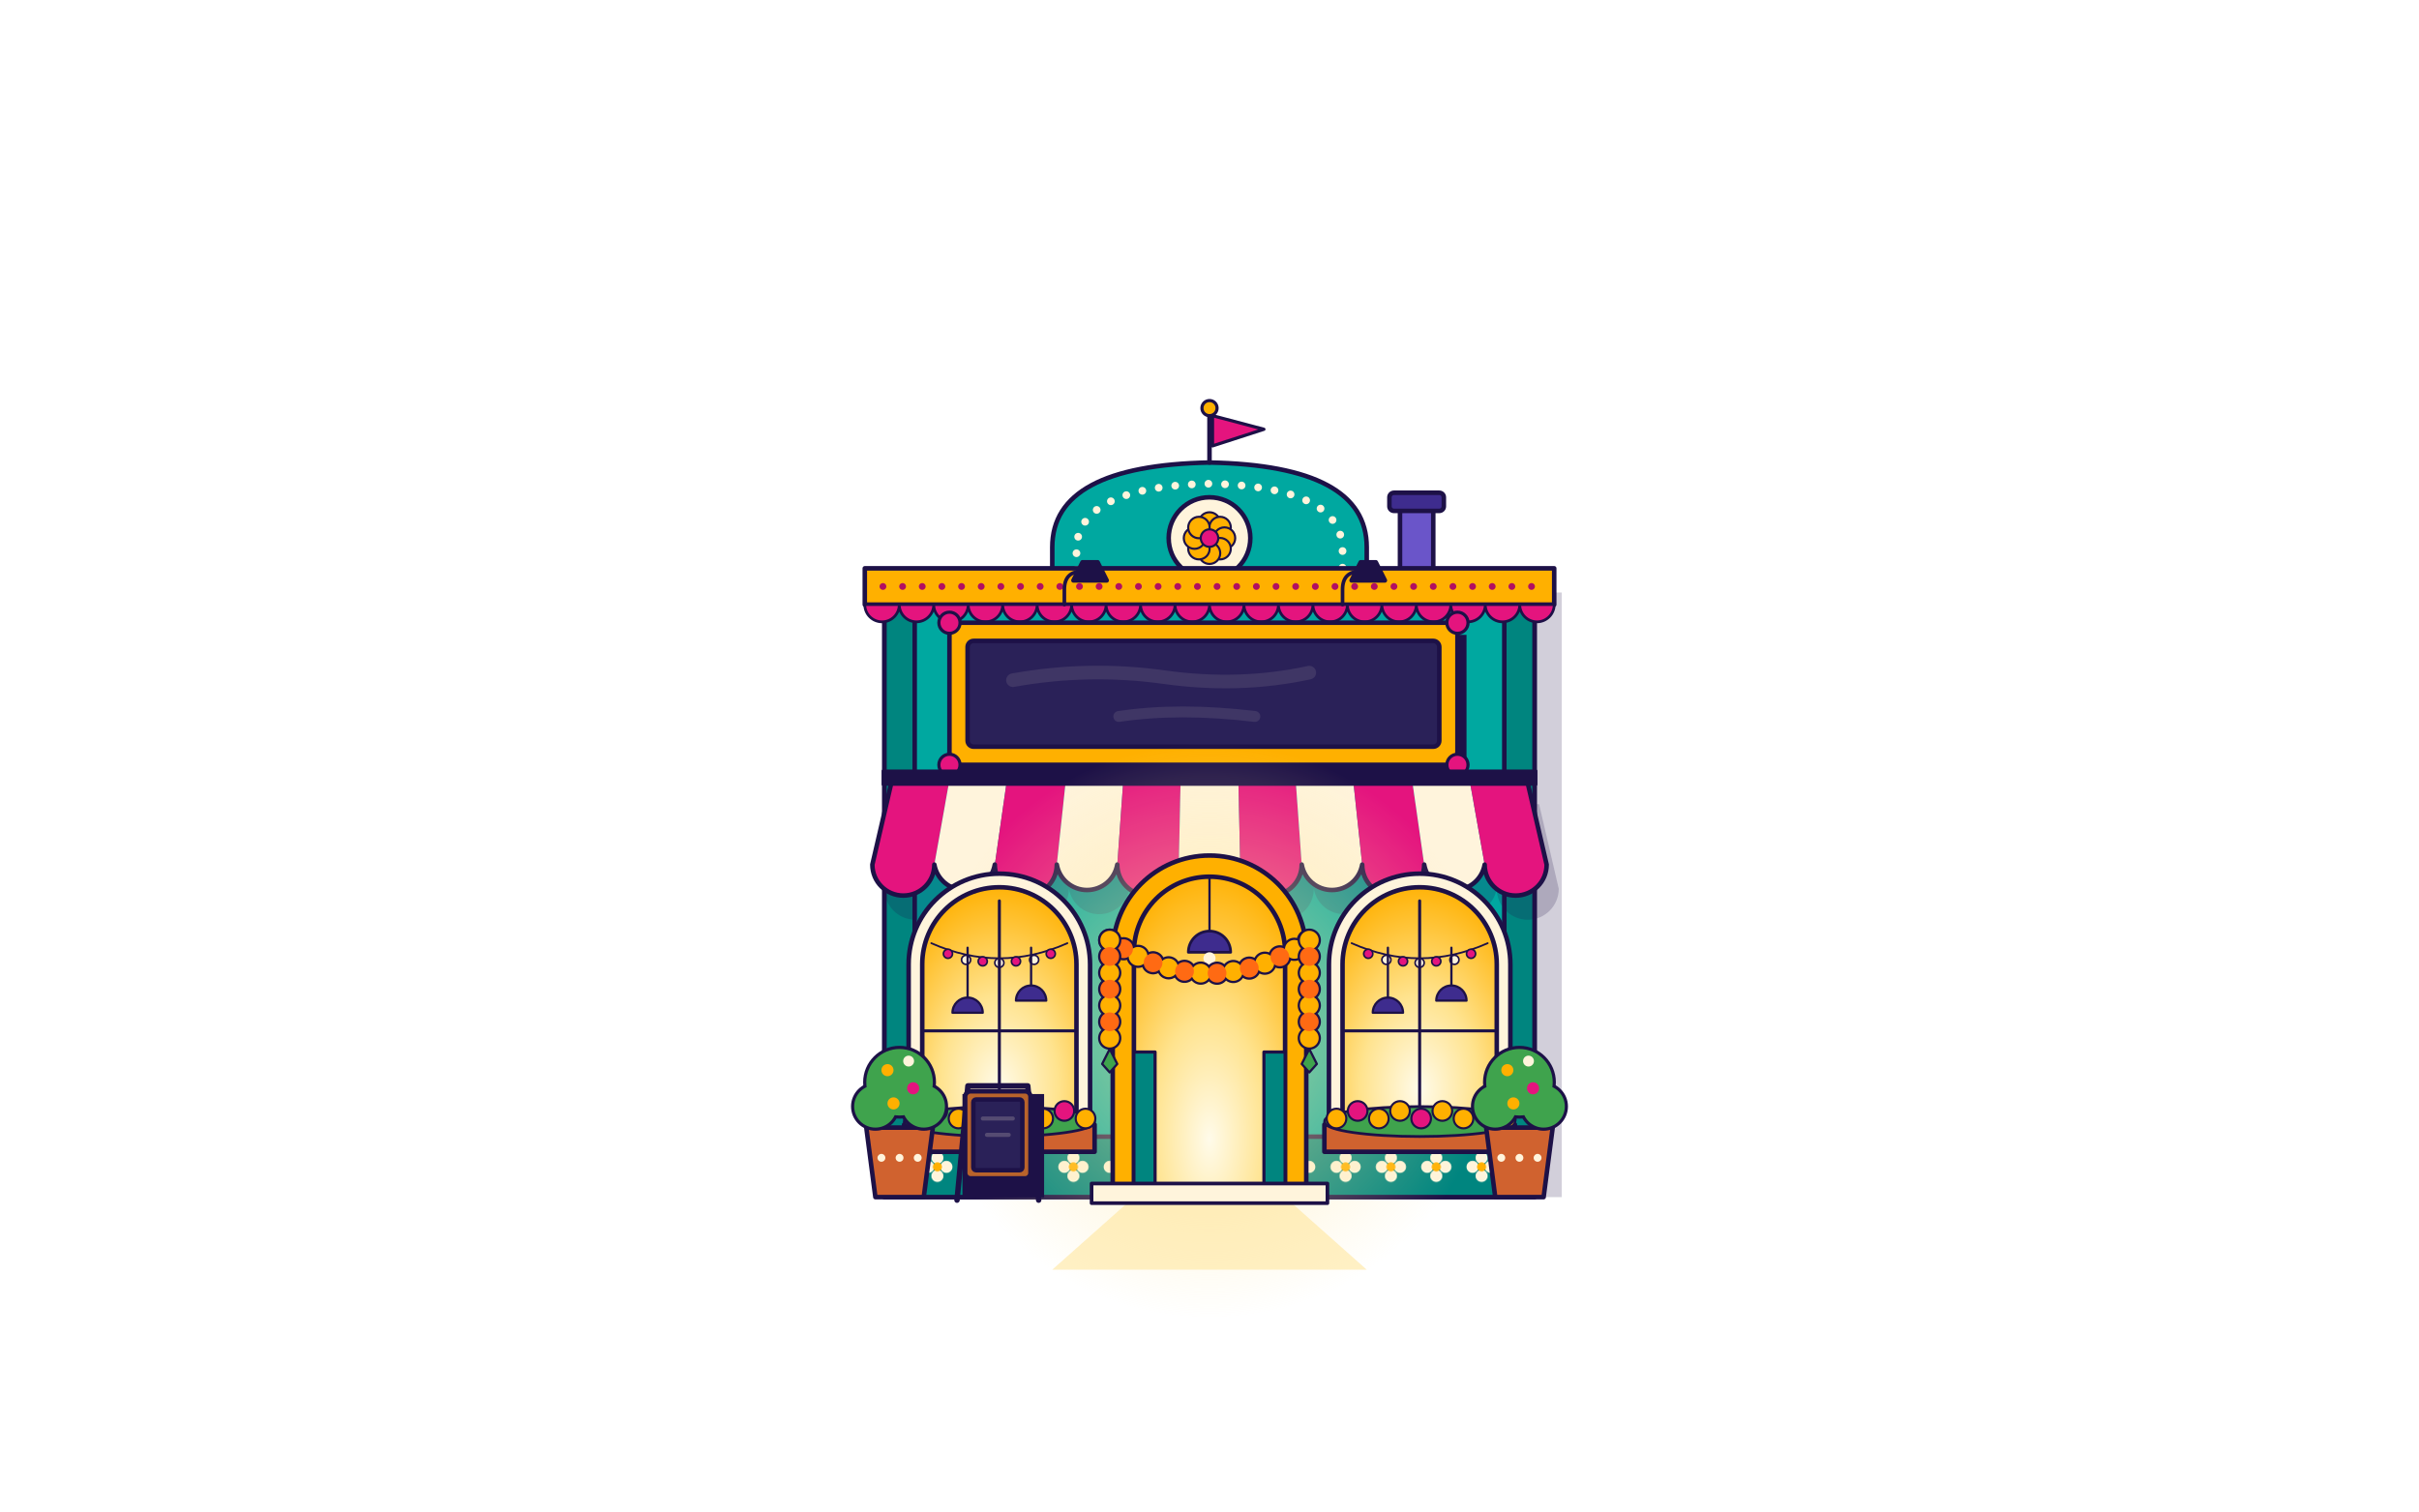
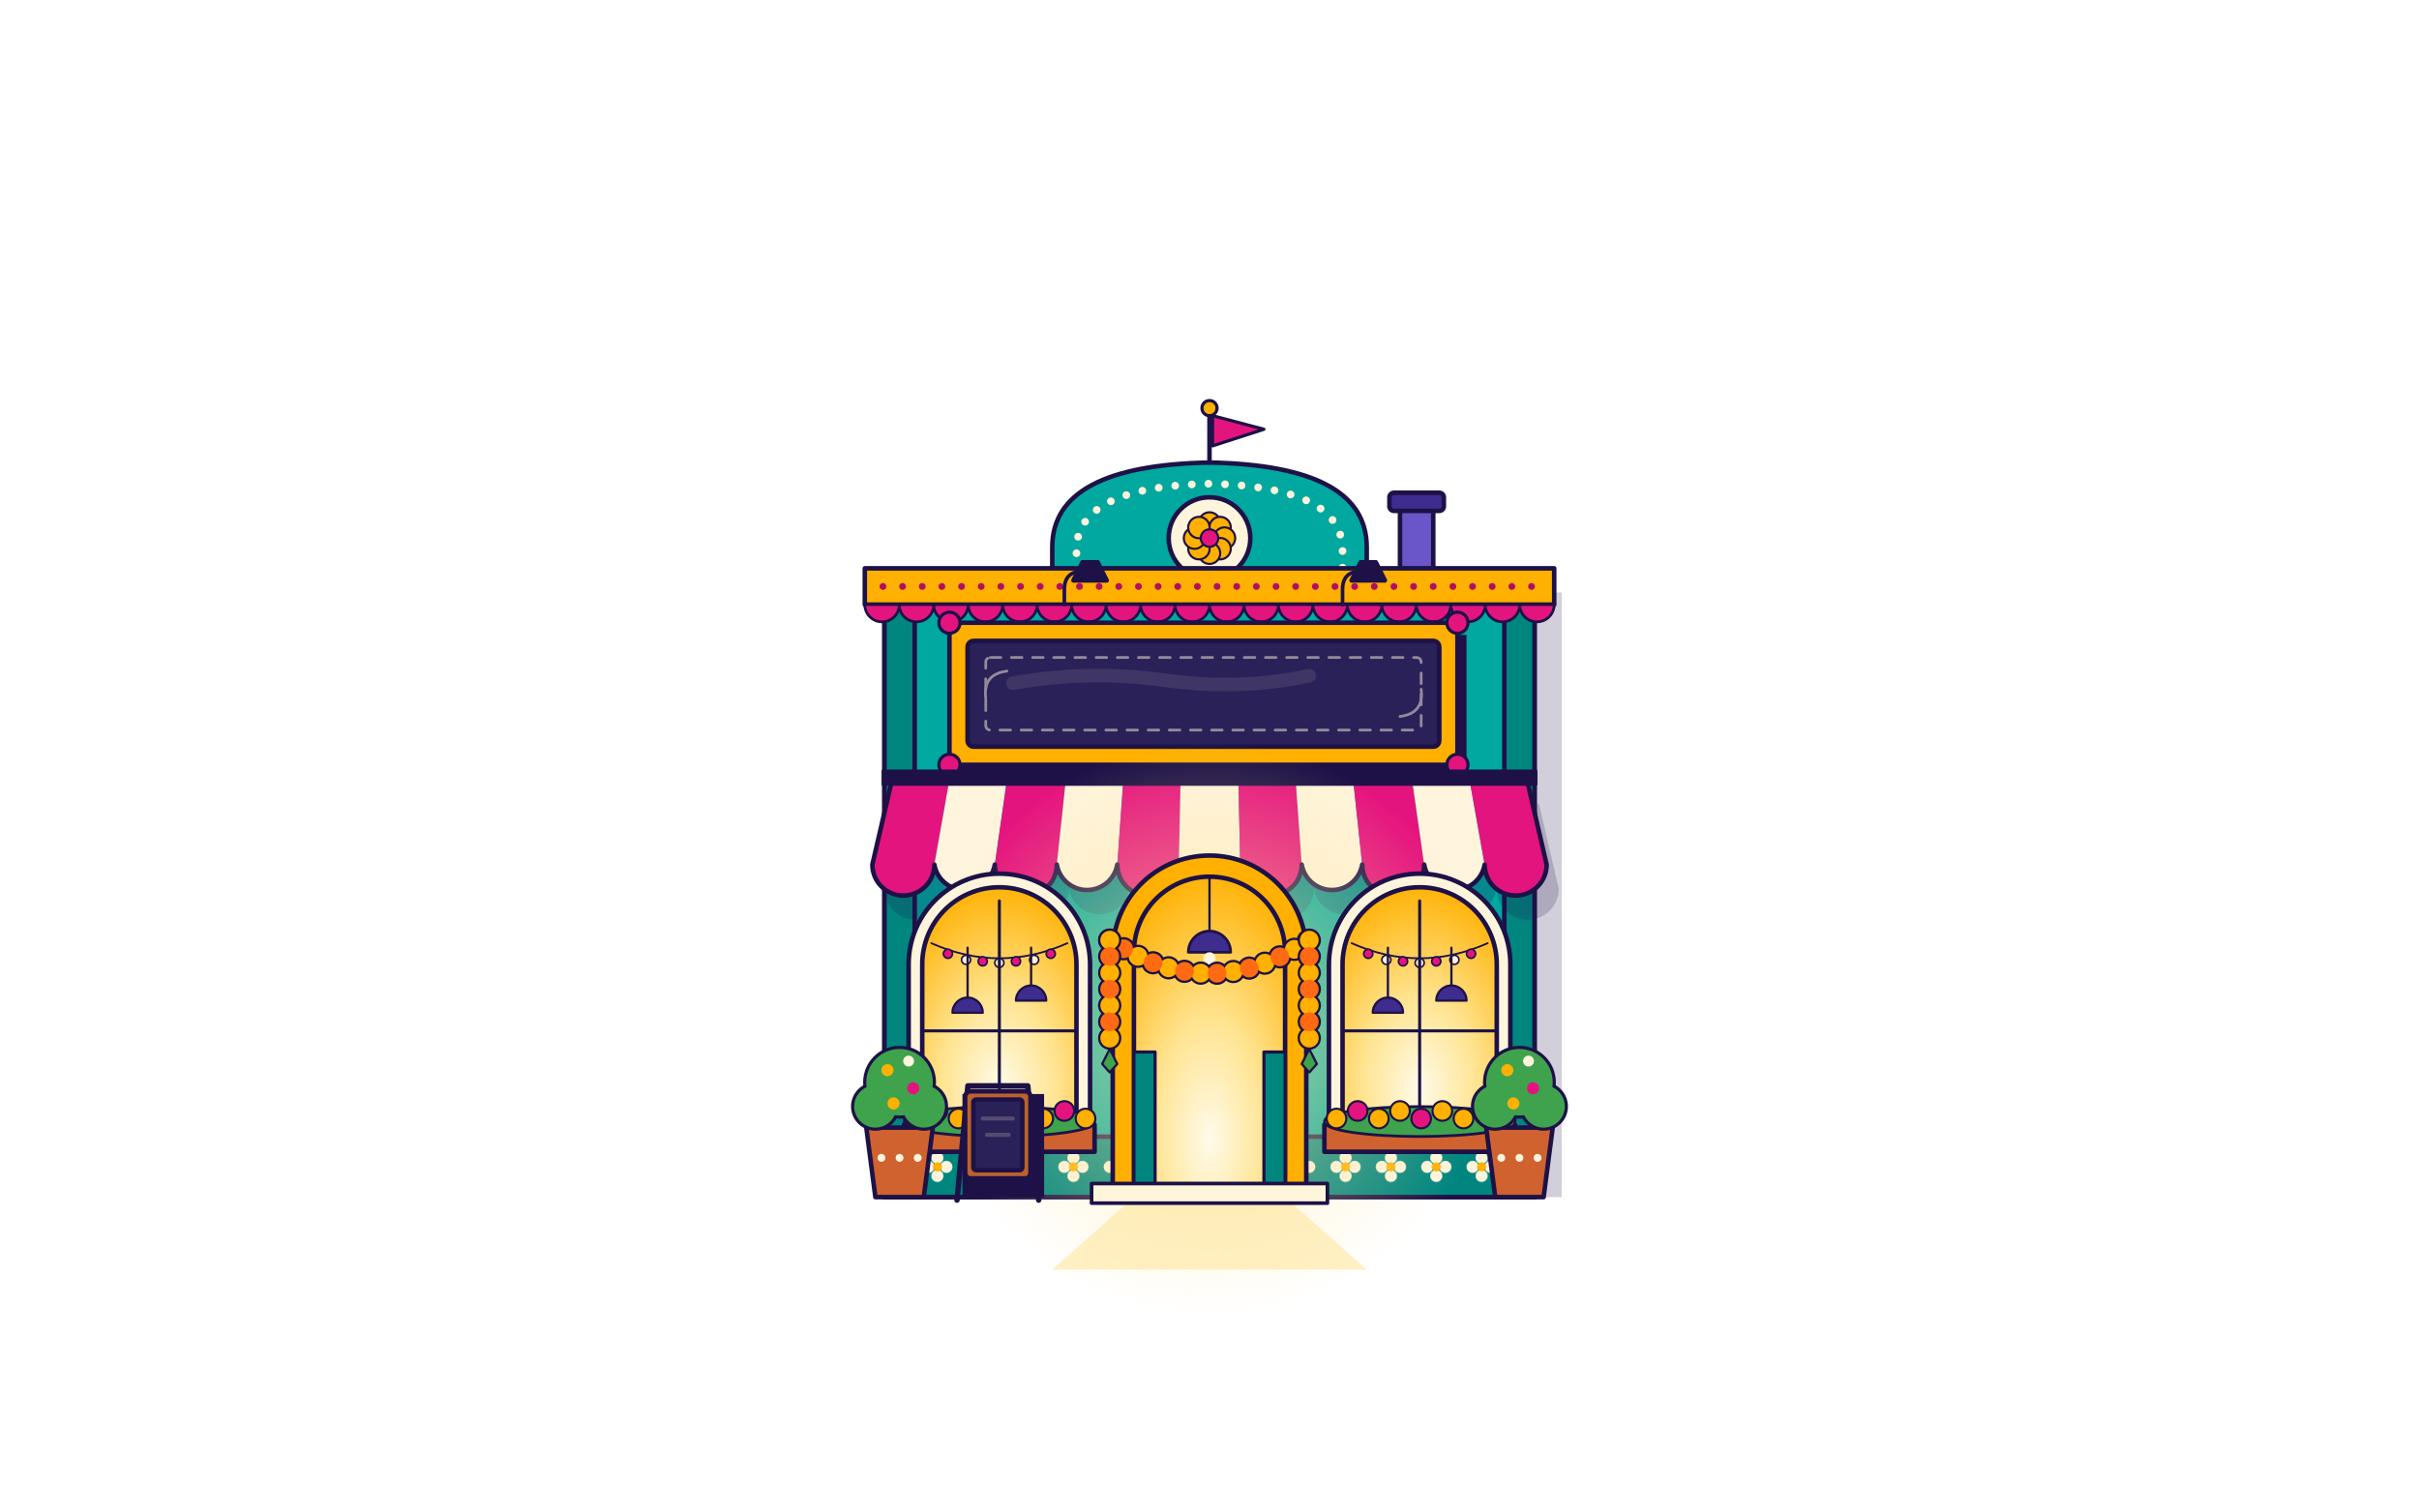
<svg xmlns="http://www.w3.org/2000/svg" viewBox="0 0 1600 1000" width="1600" height="1000" class="cd-hero" role="img" aria-labelledby="cdL-title">
  <style>.cd-hero .cloud{animation:cdh-drift 46s ease-in-out infinite alternate}
.cd-hero .cloud:nth-child(2n){animation-duration:58s;animation-direction:alternate-reverse}
.cd-hero .cloud:nth-child(3n){animation-duration:39s}
.cd-hero .flag{transform-box:fill-box;transform-origin:50% 0;animation:cdh-flutter 2.6s ease-in-out infinite}
.cd-hero .flag:nth-child(2n){animation-duration:3.1s;animation-delay:-1.1s}
.cd-hero .flag:nth-child(3n){animation-duration:2.2s;animation-delay:-.5s}
.cd-hero .lantern{transform-box:fill-box;transform-origin:50% 0;animation:cdh-sway 4.6s ease-in-out infinite}
.cd-hero .lantern:nth-of-type(2n){animation-duration:5.4s;animation-delay:-1.8s}
.cd-hero .steam{transform-box:fill-box;transform-origin:50% 100%;animation:cdh-rise 3.8s ease-out infinite}
.cd-hero .sun-rays{transform-box:fill-box;transform-origin:50% 50%;animation:cdh-spin 140s linear infinite}
.cd-hero .sun-glow{transform-box:fill-box;transform-origin:50% 50%;animation:cdh-pulse 7s ease-in-out infinite}
@keyframes cdh-drift{from{transform:translateX(-34px)}to{transform:translateX(46px)}}
@keyframes cdh-flutter{0%,100%{transform:rotate(-6deg) skewX(4deg)}50%{transform:rotate(6deg) skewX(-4deg)}}
@keyframes cdh-sway{0%,100%{transform:rotate(-5deg)}50%{transform:rotate(5deg)}}
@keyframes cdh-rise{0%{transform:translateY(16px) scale(.8);opacity:0}22%{opacity:.95}100%{transform:translateY(-54px) scale(1.18);opacity:0}}
@keyframes cdh-spin{to{transform:rotate(360deg)}}
@keyframes cdh-pulse{0%,100%{transform:scale(1);opacity:1}50%{transform:scale(1.06);opacity:.72}}
.cd-hero.is-paused *,.cd-hero .is-paused *{animation-play-state:paused!important}
@media (prefers-reduced-motion:reduce){.cd-hero *{animation:none!important}}</style>
  <defs>
    <linearGradient id="cdL-sky" x1="0" y1="0" x2="0" y2="1000" gradientUnits="userSpaceOnUse">
      <stop offset="0" stop-color="#EE4F98" />
      <stop offset=".3" stop-color="#FF7A52" />
      <stop offset=".52" stop-color="#FFA23E" />
      <stop offset=".72" stop-color="#FFC857" />
      <stop offset="1" stop-color="#FFE4A6" />
    </linearGradient>
    <radialGradient id="cdL-glow" cx=".5" cy=".82" r=".85">
      <stop offset="0" stop-color="#FFFBEA" />
      <stop offset=".45" stop-color="#FFE38E" />
      <stop offset="1" stop-color="#FFB000" />
    </radialGradient>
    <pattern id="cdL-violetL" width="26" height="26" patternUnits="userSpaceOnUse">
      <circle cx="6" cy="6" r="2.4" fill="#6A55C9" />
      <circle cx="19" cy="19" r="2.4" fill="#6A55C9" />
    </pattern>
    <pattern id="cdL-raniL" width="26" height="26" patternUnits="userSpaceOnUse">
      <circle cx="6" cy="6" r="2.4" fill="#FF8CC0" />
      <circle cx="19" cy="19" r="2.4" fill="#FF8CC0" />
    </pattern>
    <pattern id="cdL-cilL" width="26" height="26" patternUnits="userSpaceOnUse">
      <circle cx="6" cy="6" r="2.4" fill="#86CF6E" />
      <circle cx="19" cy="19" r="2.4" fill="#86CF6E" />
    </pattern>
    <pattern id="cdL-dado" width="30" height="36" x="-195" y="-38" patternUnits="userSpaceOnUse">
      <g fill="#FFF4DC">
        <circle cx="15" cy="12" r="4" />
        <circle cx="15" cy="24" r="4" />
        <circle cx="9" cy="18" r="4" />
        <circle cx="21" cy="18" r="4" />
      </g>
      <circle cx="15" cy="18" r="3" fill="#FFB000" />
    </pattern>
    <radialGradient id="cdL-halo">
      <stop offset="0" stop-color="#FFE7A0" stop-opacity=".7" />
      <stop offset="1" stop-color="#FFE7A0" stop-opacity="0" />
    </radialGradient>
  </defs>
  <g id="storefront" stroke="#1D1147" stroke-width="3" stroke-linejoin="round" stroke-linecap="round">
    <g transform="translate(800 792)" stroke-width="3">
      <rect x="126" y="-456" width="22" height="56" fill="#6A55C9" />
      <rect x="119" y="-466" width="36" height="12" fill="#3E2C8E" rx="3" />
      <rect x="215" y="-400" width="18" height="400" fill="#1D1147" stroke="none" opacity="0.2" />
      <path d="M-104 -400V-430Q-104 -484 0 -486Q104 -484 104 -430V-400Z" fill="#00A8A0" />
      <path d="M-88 -404V-428Q-88 -470 0 -472Q88 -470 88 -428V-404" fill="none" stroke="#FFF4DC" stroke-width="5.1" stroke-dasharray="0 11" />
      <circle cx="0" cy="-436" r="27" fill="#FFF4DC" />
      <g stroke-width="1.4">
        <circle cx="0" cy="-446" r="7.1" fill="#FFB000" />
        <circle cx="7" cy="-443" r="7.1" fill="#FFB000" />
        <circle cx="9.9" cy="-436" r="7.1" fill="#FFB000" />
        <circle cx="7" cy="-429" r="7.1" fill="#FFB000" />
        <circle cx="0" cy="-426" r="7.1" fill="#FFB000" />
        <circle cx="-7" cy="-429" r="7.1" fill="#FFB000" />
        <circle cx="-9.9" cy="-436" r="7.1" fill="#FFB000" />
        <circle cx="-7" cy="-443" r="7.1" fill="#FFB000" />
        <circle cx="0" cy="-436" r="5.8" fill="#E4147E" />
      </g>
      <line x1="0" y1="-486" x2="0" y2="-520" stroke-width="3" />
      <circle cx="0" cy="-522" r="5" fill="#FFB000" stroke-width="2.1" />
      <g class="flag">
        <path d="M2 -517L36 -508L2 -497Z" fill="#E4147E" stroke-width="2.1" />
      </g>
      <rect x="-215" y="-405" width="430" height="405" fill="#00A8A0" />
      <rect x="-198" y="-40" width="396" height="40" fill="#00857F" />
      <rect x="-196" y="-38" width="392" height="36" fill="url(#cdL-dado)" stroke="none" />
      <rect x="-215" y="-392" width="20" height="392" fill="#00857F" />
      <rect x="195" y="-392" width="20" height="392" fill="#00857F" />
      <rect x="-228" y="-416" width="456" height="24" fill="#FFB000" />
      <path d="M-228 -392a11.4 11.4 0 0 0 22.8 0a11.4 11.4 0 0 0 22.8 0a11.4 11.4 0 0 0 22.8 0a11.4 11.4 0 0 0 22.8 0a11.4 11.4 0 0 0 22.8 0a11.4 11.4 0 0 0 22.8 0a11.4 11.4 0 0 0 22.8 0a11.4 11.4 0 0 0 22.8 0a11.4 11.4 0 0 0 22.8 0a11.4 11.4 0 0 0 22.8 0a11.4 11.4 0 0 0 22.8 0a11.4 11.4 0 0 0 22.8 0a11.4 11.4 0 0 0 22.8 0a11.4 11.4 0 0 0 22.8 0a11.4 11.4 0 0 0 22.8 0a11.4 11.4 0 0 0 22.8 0a11.4 11.4 0 0 0 22.8 0a11.4 11.4 0 0 0 22.8 0a11.4 11.4 0 0 0 22.8 0a11.4 11.4 0 0 0 22.8 0Z" fill="#E4147E" stroke-width="1.8" />
      <line x1="-216" y1="-404" x2="216" y2="-404" stroke="#B10F62" stroke-width="4.5" stroke-dasharray="0 13" />
      <rect x="-166" y="-372" width="336" height="94" fill="#1D1147" stroke="none" />
      <rect x="-172" y="-380" width="336" height="94" fill="#FFB000" rx="7" />
      <rect x="-160" y="-368" width="312" height="70" fill="#2A2158" rx="4" />
-       <path d="M-130 -342q50 -9 100 -2t96 -3" fill="none" stroke="#FFF4DC" opacity="0.1" stroke-width="9" />
-       <path d="M-60 -318q40 -6 90 0" fill="none" stroke="#FFF4DC" opacity="0.1" stroke-width="7.2" />
+       <path d="M-130 -340q50 -9 100 -2t96 -3" fill="none" stroke="#FFF4DC" opacity="0.1" stroke-width="9" />
+       <g stroke="#FFF4DC" opacity="0.5" stroke-width="1.8">
+         <rect x="-148" y="-357" width="288" height="48" fill="none" rx="3" stroke-dasharray="7 7" />
+         <path d="M-148 -330q-2 -16 14 -18M140 -336q2 16 -14 18" fill="none" />
+       </g>
      <circle cx="-172" cy="-380" r="7" fill="#E4147E" stroke-width="2.1" />
      <circle cx="164" cy="-380" r="7" fill="#E4147E" stroke-width="2.1" />
      <circle cx="-172" cy="-286" r="7" fill="#E4147E" stroke-width="2.1" />
      <circle cx="164" cy="-286" r="7" fill="#E4147E" stroke-width="2.1" />
      <path d="M-96 -392v-10q0 -12 12 -12h6" fill="none" stroke-width="2.4" />
      <path d="M-84 -420l10 0l6 12h-22z" fill="#1D1147" />
      <path d="M88 -392v-10q0 -12 12 -12h6" fill="none" stroke-width="2.4" />
      <path d="M100 -420l10 0l6 12h-22z" fill="#1D1147" />
      <path d="M-202 -260H218L231 -204A20.3 20.3 0 0 1 190 -204A20.3 20.3 0 0 1 150 -204A20.3 20.3 0 0 1 109 -204A20.3 20.3 0 0 1 69 -204A20.3 20.3 0 0 1 28.3 -204A20.3 20.3 0 0 1 -12.3 -204A20.3 20.3 0 0 1 -53 -204A20.3 20.3 0 0 1 -93 -204A20.3 20.3 0 0 1 -134 -204A20.3 20.3 0 0 1 -174 -204A20.3 20.3 0 0 1 -215 -204Z" fill="#1D1147" stroke="none" opacity="0.2" />
      <g stroke="none">
        <path d="M-210 -276H-172L-182 -220A20.3 20.3 0 0 1 -223 -220Z" fill="#E4147E" />
        <path d="M-172 -276H-134L-142 -220A20.3 20.3 0 0 1 -182 -220Z" fill="#FFF4DC" />
        <path d="M-134 -276H-95L-101 -220A20.3 20.3 0 0 1 -142 -220Z" fill="#E4147E" />
        <path d="M-95 -276H-57L-61 -220A20.3 20.3 0 0 1 -101 -220Z" fill="#FFF4DC" />
        <path d="M-57 -276H-19.1L-20.3 -220A20.3 20.3 0 0 1 -61 -220Z" fill="#E4147E" />
        <path d="M-19.1 -276H19.1L20.3 -220A20.3 20.3 0 0 1 -20.3 -220Z" fill="#FFF4DC" />
        <path d="M19.1 -276H57L61 -220A20.3 20.3 0 0 1 20.3 -220Z" fill="#E4147E" />
        <path d="M57 -276H95L101 -220A20.3 20.3 0 0 1 61 -220Z" fill="#FFF4DC" />
        <path d="M95 -276H134L142 -220A20.3 20.3 0 0 1 101 -220Z" fill="#E4147E" />
        <path d="M134 -276H172L182 -220A20.3 20.3 0 0 1 142 -220Z" fill="#FFF4DC" />
        <path d="M172 -276H210L223 -220A20.3 20.3 0 0 1 182 -220Z" fill="#E4147E" />
      </g>
      <path d="M-210 -276H210L223 -220A20.3 20.3 0 0 1 182 -220A20.3 20.3 0 0 1 142 -220A20.3 20.3 0 0 1 101 -220A20.3 20.3 0 0 1 61 -220A20.3 20.3 0 0 1 20.3 -220A20.3 20.3 0 0 1 -20.3 -220A20.3 20.3 0 0 1 -61 -220A20.3 20.3 0 0 1 -101 -220A20.3 20.3 0 0 1 -142 -220A20.3 20.3 0 0 1 -182 -220A20.3 20.3 0 0 1 -223 -220Z" fill="none" />
      <rect x="-216" y="-282" width="432" height="9" fill="#1D1147" stroke-width="1.8" />
      <circle cx="0" cy="-110" r="190" fill="url(#cdL-halo)" stroke="none" />
      <path d="M-199 -42V-154A60 60 0 0 1 -79 -154V-42Z" fill="#FFF4DC" />
      <path d="M-190 -42V-154A51 51 0 0 1 -88 -154V-42Z" fill="url(#cdL-glow)" />
      <path d="M-184 -168Q-139 -148 -94 -168" fill="none" stroke-width="1.2" />
      <circle cx="-173" cy="-161" r="3" fill="#E4147E" stroke-width="1.1" />
      <circle cx="-161" cy="-157" r="3" fill="#FFF4DC" stroke-width="1.1" />
      <circle cx="-150" cy="-156" r="3" fill="#E4147E" stroke-width="1.1" />
      <circle cx="-139" cy="-155" r="3" fill="#FFF4DC" stroke-width="1.1" />
      <circle cx="-128" cy="-156" r="3" fill="#E4147E" stroke-width="1.1" />
      <circle cx="-116" cy="-157" r="3" fill="#FFF4DC" stroke-width="1.1" />
      <circle cx="-105" cy="-161" r="3" fill="#E4147E" stroke-width="1.1" />
-       <g stroke-width="1.5">
-         <line x1="-160" y1="-165" x2="-160" y2="-130" />
-         <line x1="-118" y1="-165" x2="-118" y2="-138" />
-       </g>
+       <path d="M-160 -165L-160 -130M-118 -165L-118 -138" fill="none" stroke-width="1.5" />
      <path d="M-170 -122a10 10 0 0 1 20 0z" fill="#3E2C8E" stroke-width="1.5" />
      <path d="M-128 -130a10 10 0 0 1 20 0z" fill="#3E2C8E" stroke-width="1.5" />
-       <g stroke-width="2">
-         <line x1="-139" y1="-196" x2="-139" y2="-44" />
-         <line x1="-190" y1="-110" x2="-88" y2="-110" />
-       </g>
+       <path d="M-139 -196L-139 -44M-190 -110L-88 -110" fill="none" stroke-width="2" />
      <rect x="-202" y="-48" width="126" height="18" fill="#D0622F" />
      <g stroke-width="3.6">
        <ellipse cx="-139" cy="-50" rx="62" ry="9" fill="#3FA34D" />
      </g>
      <g stroke="none">
        <ellipse cx="-139" cy="-50" rx="62" ry="9" fill="#3FA34D" />
      </g>
      <g stroke-width="1.4">
        <circle cx="-194" cy="-52" r="6.5" fill="#FFB000" />
        <circle cx="-180" cy="-57" r="6.5" fill="#E4147E" />
        <circle cx="-166" cy="-52" r="6.5" fill="#FFB000" />
        <circle cx="-152" cy="-57" r="6.5" fill="#FFB000" />
        <circle cx="-138" cy="-52" r="6.5" fill="#E4147E" />
        <circle cx="-124" cy="-57" r="6.5" fill="#FFB000" />
        <circle cx="-110" cy="-52" r="6.5" fill="#FFB000" />
        <circle cx="-96" cy="-57" r="6.5" fill="#E4147E" />
        <circle cx="-82" cy="-52" r="6.5" fill="#FFB000" />
      </g>
      <path d="M79 -42V-154A60 60 0 0 1 199 -154V-42Z" fill="#FFF4DC" />
      <path d="M88 -42V-154A51 51 0 0 1 190 -154V-42Z" fill="url(#cdL-glow)" />
      <path d="M94 -168Q139 -148 184 -168" fill="none" stroke-width="1.2" />
      <circle cx="105" cy="-161" r="3" fill="#E4147E" stroke-width="1.1" />
      <circle cx="117" cy="-157" r="3" fill="#FFF4DC" stroke-width="1.1" />
      <circle cx="128" cy="-156" r="3" fill="#E4147E" stroke-width="1.1" />
      <circle cx="139" cy="-155" r="3" fill="#FFF4DC" stroke-width="1.1" />
      <circle cx="150" cy="-156" r="3" fill="#E4147E" stroke-width="1.1" />
      <circle cx="162" cy="-157" r="3" fill="#FFF4DC" stroke-width="1.1" />
      <circle cx="173" cy="-161" r="3" fill="#E4147E" stroke-width="1.1" />
-       <g stroke-width="1.5">
-         <line x1="118" y1="-165" x2="118" y2="-130" />
-         <line x1="160" y1="-165" x2="160" y2="-138" />
-       </g>
+       <path d="M118 -165L118 -130M160 -165L160 -138" fill="none" stroke-width="1.5" />
      <path d="M108 -122a10 10 0 0 1 20 0z" fill="#3E2C8E" stroke-width="1.5" />
      <path d="M150 -130a10 10 0 0 1 20 0z" fill="#3E2C8E" stroke-width="1.5" />
-       <g stroke-width="2">
-         <line x1="139" y1="-196" x2="139" y2="-44" />
-         <line x1="88" y1="-110" x2="190" y2="-110" />
-       </g>
+       <path d="M139 -196L139 -44M88 -110L190 -110" fill="none" stroke-width="2" />
      <rect x="76" y="-48" width="126" height="18" fill="#D0622F" />
      <g stroke-width="3.6">
        <ellipse cx="139" cy="-50" rx="62" ry="9" fill="#3FA34D" />
      </g>
      <g stroke="none">
        <ellipse cx="139" cy="-50" rx="62" ry="9" fill="#3FA34D" />
      </g>
      <g stroke-width="1.4">
        <circle cx="84" cy="-52" r="6.5" fill="#FFB000" />
        <circle cx="98" cy="-57" r="6.5" fill="#E4147E" />
        <circle cx="112" cy="-52" r="6.5" fill="#FFB000" />
        <circle cx="126" cy="-57" r="6.5" fill="#FFB000" />
        <circle cx="140" cy="-52" r="6.5" fill="#E4147E" />
        <circle cx="154" cy="-57" r="6.5" fill="#FFB000" />
        <circle cx="168" cy="-52" r="6.5" fill="#FFB000" />
        <circle cx="182" cy="-57" r="6.5" fill="#E4147E" />
        <circle cx="196" cy="-52" r="6.5" fill="#FFB000" />
      </g>
      <path d="M-64 0V-162A64 64 0 0 1 64 -162V0Z" fill="#FFB000" />
      <path d="M-50 0V-162A50 50 0 0 1 50 -162V0Z" fill="url(#cdL-glow)" />
      <line x1="0" y1="-212" x2="0" y2="-176" stroke-width="1.5" />
      <path d="M-14 -162a14 14 0 0 1 28 0z" fill="#3E2C8E" stroke-width="1.8" />
      <circle cx="0" cy="-158" r="4" fill="#FFF4DC" stroke="none" />
      <rect x="-50" y="-96" width="14" height="96" fill="#00857F" stroke-width="2.1" />
      <rect x="36" y="-96" width="14" height="96" fill="#00857F" stroke-width="2.1" />
      <path d="M-66 -170Q0 -126 66 -170" fill="none" stroke-width="15.4" stroke-dasharray="0 10.8" />
      <path d="M-66 -170Q0 -126 66 -170" fill="none" stroke="#FFB000" stroke-width="12.4" stroke-dasharray="0 21.6" />
      <path d="M-66 -170Q0 -126 66 -170" fill="none" stroke="#FF6A13" stroke-width="12.4" stroke-dasharray="0 21.6" stroke-dashoffset="10.8" />
      <path d="M-66 -170V-104" fill="none" stroke-width="15.4" stroke-dasharray="0 10.8" />
      <path d="M-66 -170V-104" fill="none" stroke="#FFB000" stroke-width="12.4" stroke-dasharray="0 21.6" />
      <path d="M-66 -170V-104" fill="none" stroke="#FF6A13" stroke-width="12.4" stroke-dasharray="0 21.6" stroke-dashoffset="10.8" />
      <path d="M-66 -98l-5 9.9l5 5.6l5 -5.6Z" fill="#3FA34D" stroke-width="1.5" />
      <path d="M66 -170V-104" fill="none" stroke-width="15.4" stroke-dasharray="0 10.8" />
      <path d="M66 -170V-104" fill="none" stroke="#FFB000" stroke-width="12.4" stroke-dasharray="0 21.6" />
      <path d="M66 -170V-104" fill="none" stroke="#FF6A13" stroke-width="12.4" stroke-dasharray="0 21.6" stroke-dashoffset="10.8" />
      <path d="M66 -98l-5 9.9l5 5.6l5 -5.6Z" fill="#3FA34D" stroke-width="1.5" />
      <path d="M-50 0H50L104 48H-104Z" fill="#FFE18C" stroke="none" opacity="0.5" />
      <rect x="-78" y="-9" width="156" height="13" fill="#FFF4DC" stroke-width="2.4" />
      <path d="M-227 -46H-183L-189 0H-221Z" fill="#D0622F" />
-       <g stroke="none">
-         <circle cx="-217" cy="-26" r="2.6" fill="#FFF4DC" />
-         <circle cx="-205" cy="-26" r="2.6" fill="#FFF4DC" />
-         <circle cx="-193" cy="-26" r="2.6" fill="#FFF4DC" />
-       </g>
+       <path d="M-217 -26h24" fill="none" stroke="#FFF4DC" stroke-width="5.2" stroke-dasharray="0 12" stroke-linecap="round" />
      <g stroke-width="4.2">
        <circle cx="-205" cy="-76" r="22" fill="#3FA34D" />
        <circle cx="-221" cy="-60" r="14" fill="#3FA34D" />
        <circle cx="-189" cy="-60" r="14" fill="#3FA34D" />
      </g>
      <g stroke="none">
        <circle cx="-205" cy="-76" r="22" fill="#3FA34D" />
        <circle cx="-221" cy="-60" r="14" fill="#3FA34D" />
        <circle cx="-189" cy="-60" r="14" fill="#3FA34D" />
      </g>
      <g stroke="none">
        <circle cx="-213" cy="-84" r="4" fill="#FFB000" />
        <circle cx="-196" cy="-72" r="4" fill="#E4147E" />
        <circle cx="-209" cy="-62" r="4" fill="#FFB000" />
        <circle cx="-199" cy="-90" r="3.6" fill="#FFF4DC" />
      </g>
      <path d="M183 -46H227L221 0H189Z" fill="#D0622F" />
-       <g stroke="none">
-         <circle cx="193" cy="-26" r="2.6" fill="#FFF4DC" />
-         <circle cx="205" cy="-26" r="2.6" fill="#FFF4DC" />
-         <circle cx="217" cy="-26" r="2.6" fill="#FFF4DC" />
-       </g>
+       <path d="M193 -26h24" fill="none" stroke="#FFF4DC" stroke-width="5.2" stroke-dasharray="0 12" stroke-linecap="round" />
      <g stroke-width="4.2">
        <circle cx="205" cy="-76" r="22" fill="#3FA34D" />
        <circle cx="189" cy="-60" r="14" fill="#3FA34D" />
        <circle cx="221" cy="-60" r="14" fill="#3FA34D" />
      </g>
      <g stroke="none">
        <circle cx="205" cy="-76" r="22" fill="#3FA34D" />
        <circle cx="189" cy="-60" r="14" fill="#3FA34D" />
        <circle cx="221" cy="-60" r="14" fill="#3FA34D" />
      </g>
      <g stroke="none">
        <circle cx="197" cy="-84" r="4" fill="#FFB000" />
        <circle cx="214" cy="-72" r="4" fill="#E4147E" />
        <circle cx="201" cy="-62" r="4" fill="#FFB000" />
        <circle cx="211" cy="-90" r="3.6" fill="#FFF4DC" />
      </g>
      <g transform="translate(-140 2) scale(0.9)" stroke-width="3.3">
        <rect x="-26" y="-78" width="60" height="76" fill="#1D1147" stroke="none" />
        <path d="M-30 0L-22 -84H22L30 0" fill="none" stroke-width="4" />
        <rect x="-24" y="-80" width="48" height="64" fill="#B9632B" rx="4" />
        <rect x="-18" y="-74" width="36" height="52" fill="#2A2158" rx="2" />
        <path d="M-11 -60h22M-8 -48h16" fill="none" stroke="#FFF4DC" opacity="0.2" stroke-width="3" />
      </g>
    </g>
  </g>
</svg>
